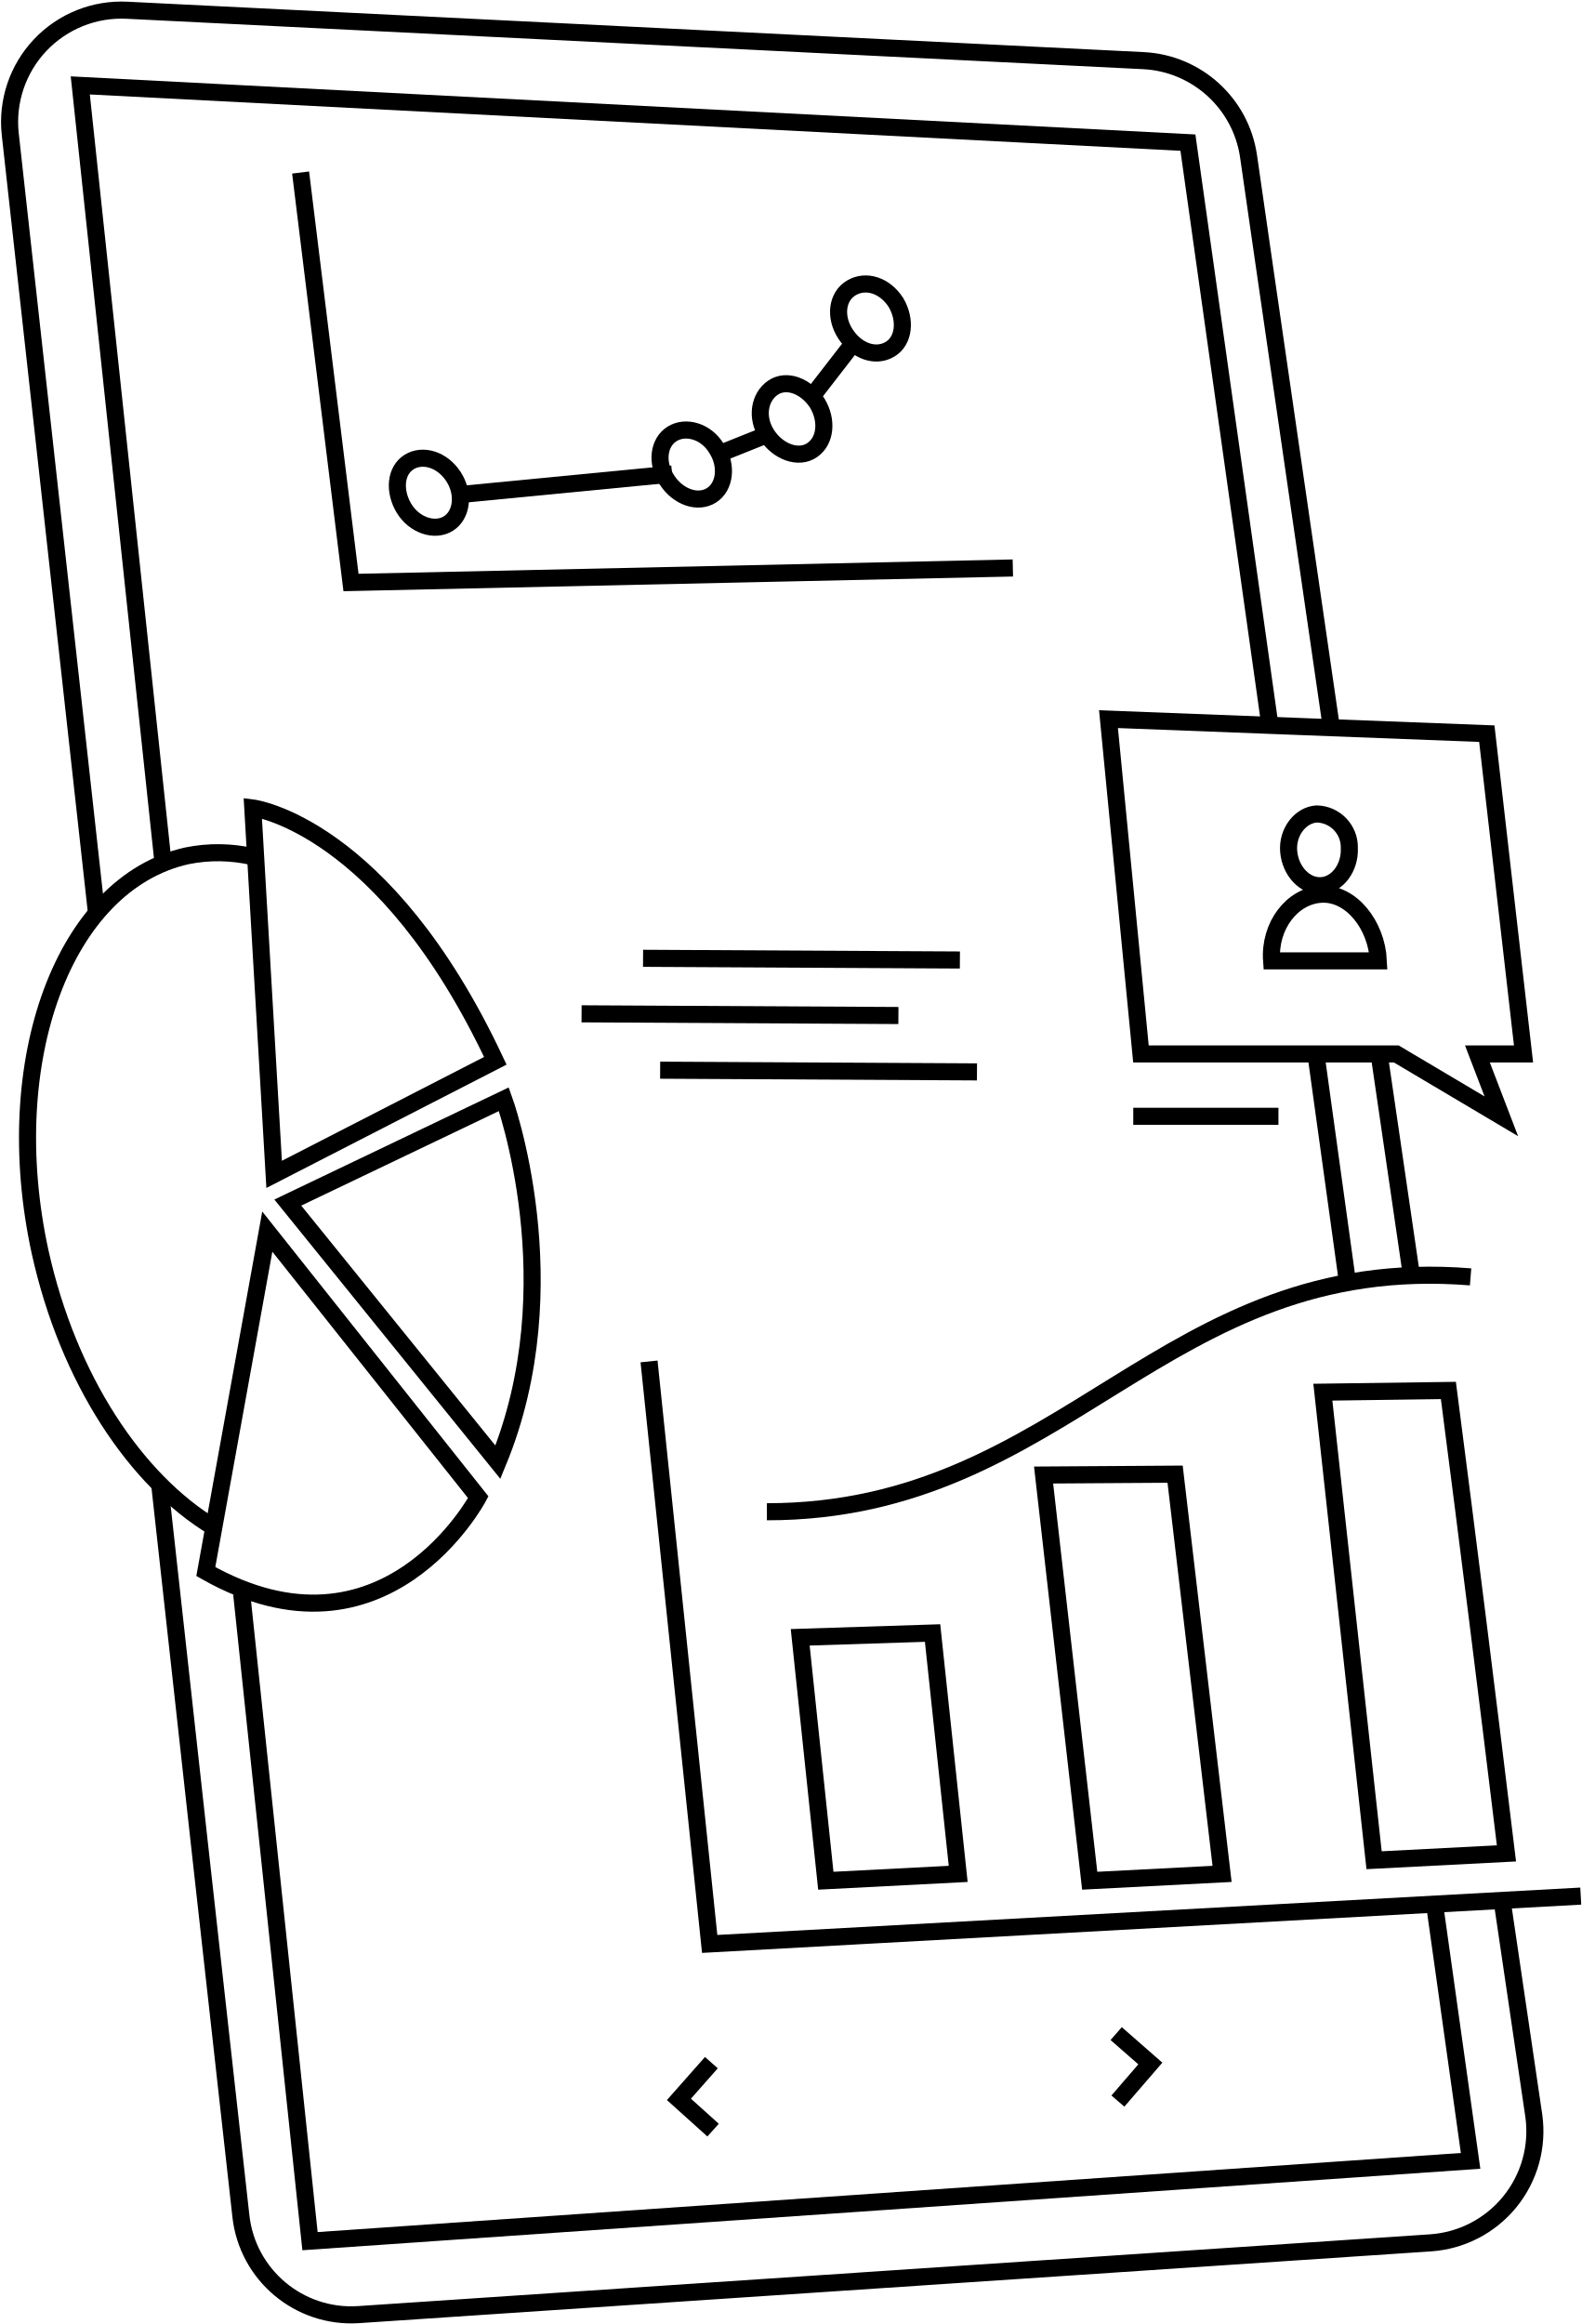
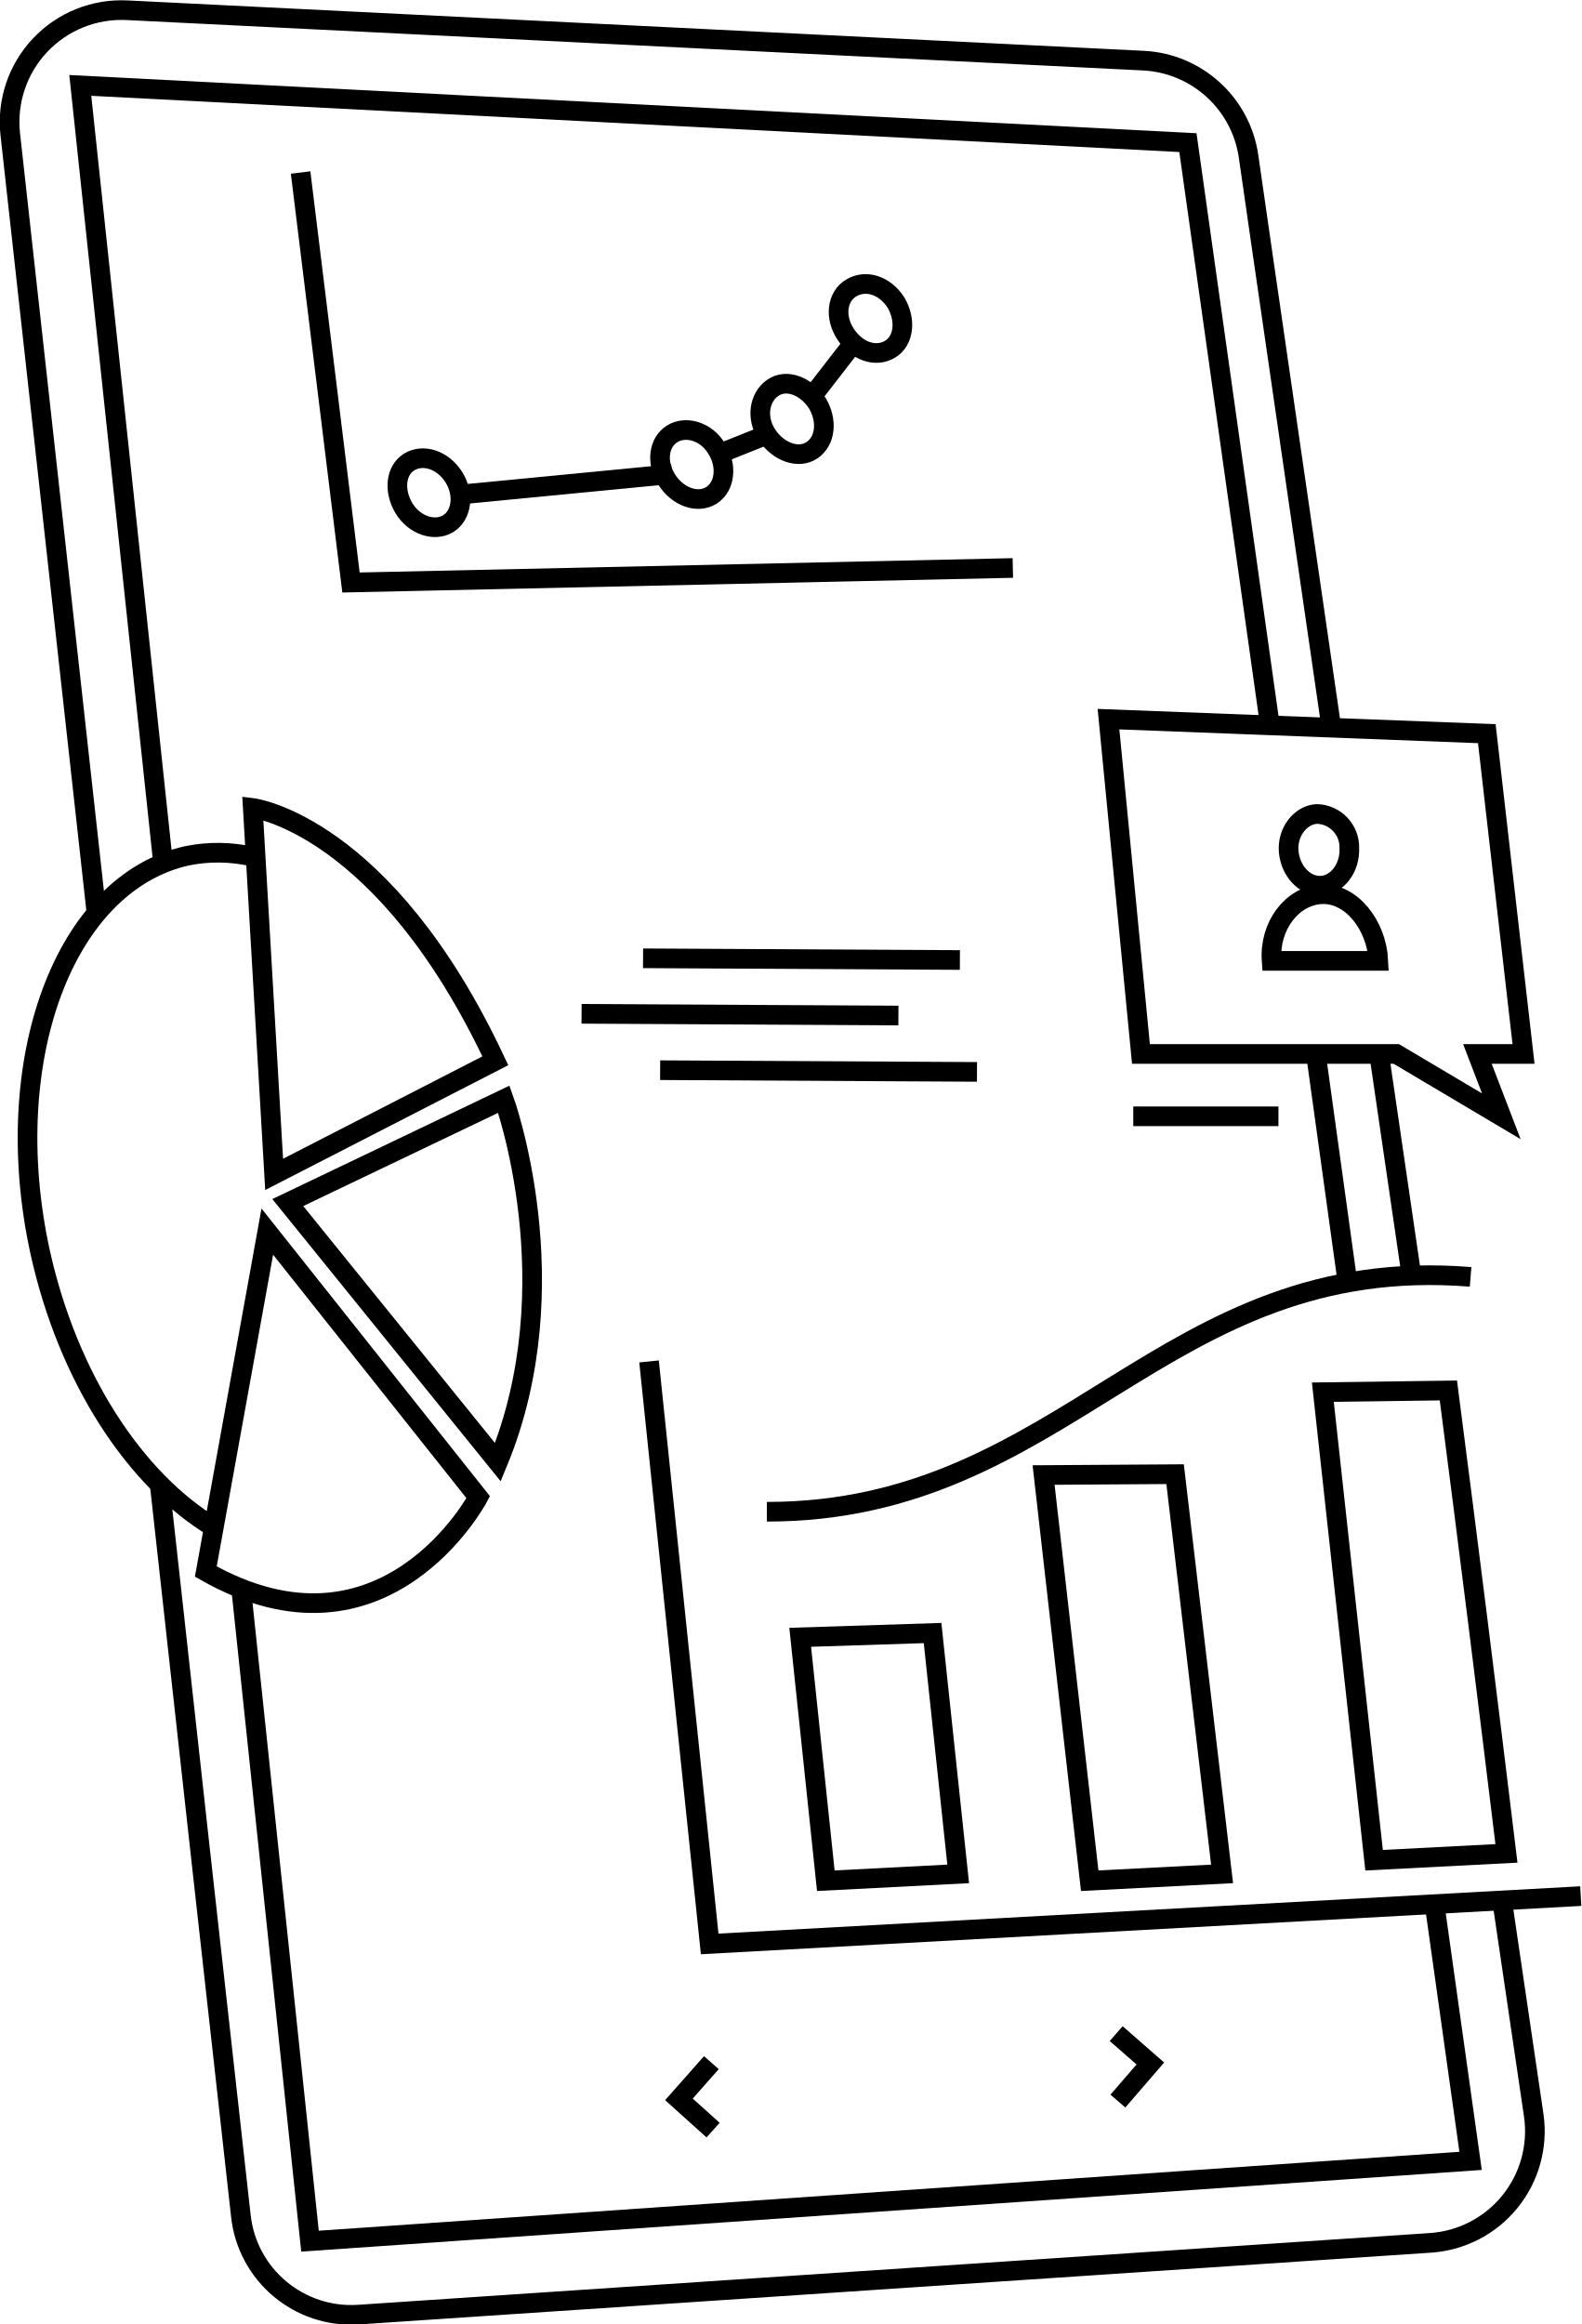
<svg xmlns="http://www.w3.org/2000/svg" viewBox="0 0 185.2 272.1" id="marketing">
-   <g fill="none" stroke="#000000" stroke-width="2">
+   <g fill="none" stroke="#000000" stroke-width="2.3">
    <path d="M175.9 222.6l3.7 25.1a13.1 13.1 0 0 1-12.1 14.9L42 271a13 13 0 0 1-13.8-11.6q-4.8-42.9-9.5-85.6m142.8-50.3l3.8 26m-154-42.6L1.2 15.7A13.1 13.1 0 0 1 14.9 1.2l119 5.9a13.1 13.1 0 0 1 12.3 11.2l1.6 11.1 8.1 55.8" />
    <path d="M168 223.1l4.2 29.9-135.9 9.4-8-75.8m125.8-63.1l3.6 26M19.1 101.1L9.4 10l129.7 6.7 9.6 68.2" />
    <path d="M83.3 241.5l-3.8 4.3 4 3.6m47.4-3.4l3.8-4.4-4-3.5" />
    <path d="M76 159.4l7.1 68.2 102-5.6" />
    <path d="M89.8 177c35.1 0 46.3-30.4 82.4-27.5m-78.5 42.2l3 28.5 15.5-.8-3-28.2z" />
    <path d="M122.2 172.7l5.4 47.5 15.5-.8-5.5-46.8z" />
    <path d="M154.9 163l14.7-.2q3.5 27 6.8 54.2l-15.5.8z" />
    <path d="M25 178.8c-9.1-5.5-17-17.3-20.3-32.2-4.9-22.4 2.8-43.2 17.2-46.4a18.2 18.2 0 0 1 7.7.1" />
    <path d="M32.1 137.5l-2.5-42.9S45 96.5 58 124.2z" />
    <path d="M58.3 171.2l-24.6-30.4L59 128.7s7.9 21.7-.7 42.5z" />
    <path d="M31.3 144.2L24.1 184c21 11.9 31.9-8.7 31.9-8.7z" />
    <path d="M129.8 84.2l44.3 1.7 4.3 37.5H173l2.8 7.3-12.3-7.3h-29.9l-3.8-39.2z" />
    <path d="M35.2 20.2l5.9 48 77.5-1.7" />
    <path d="M95.1 46.4l4.8-6.2M84.3 53.1l5.5-2.2m-35.9 7l24.8-2.4" />
    <path d="M53.1 55.8c1.3 2 1 4.5-.6 5.5s-4 .2-5.2-1.8-1-4.4.6-5.4 3.9-.3 5.2 1.7zm30.8-3.3c1.3 2 1 4.5-.6 5.5s-3.9.2-5.2-1.8-1-4.4.6-5.4 4-.3 5.2 1.7zm11.8-5.3c1.2 2 1 4.4-.6 5.5s-4 .2-5.3-1.8-.9-4.4.7-5.5 3.9-.2 5.2 1.8zm9.2-11.8c1.2 2 1 4.5-.7 5.5s-3.9.2-5.2-1.8-1-4.4.7-5.4 3.9-.3 5.2 1.7z" />
    <path d="M158 99.3c.1 2.3-1.4 4.3-3.3 4.4s-3.6-1.7-3.8-4 1.4-4.3 3.3-4.4a3.9 3.9 0 0 1 3.8 4zm-3.3 5.4c-3.4.2-6.1 3.7-5.8 7.8h12.5c-.2-4.2-3.2-8-6.7-7.8z" />
    <path d="M132.7 130.7h17" />
    <path d="M75.3 112.2l37.1.2m-44.3 6.3l37.1.2m-27.9 6.4l37.1.2" />
  </g>
</svg>
